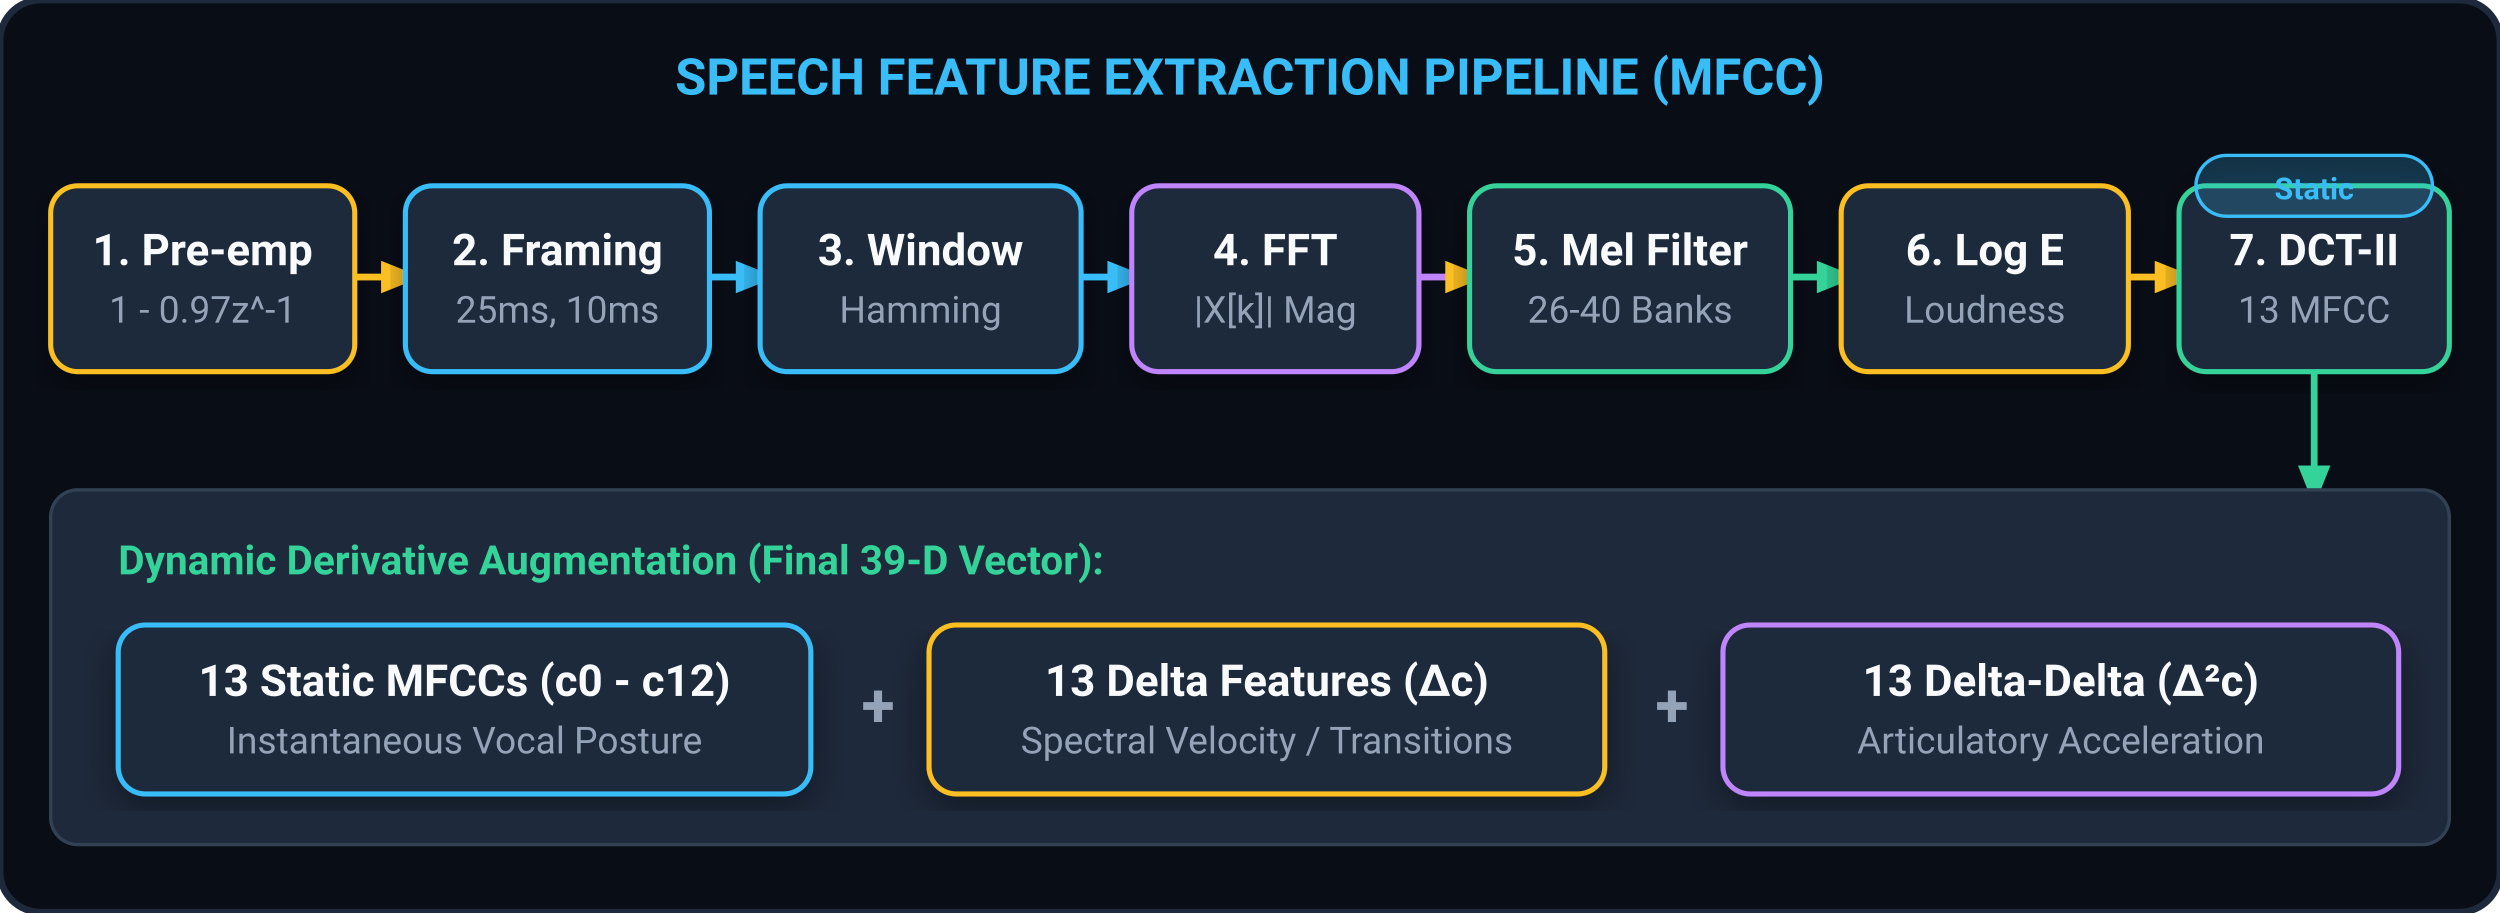
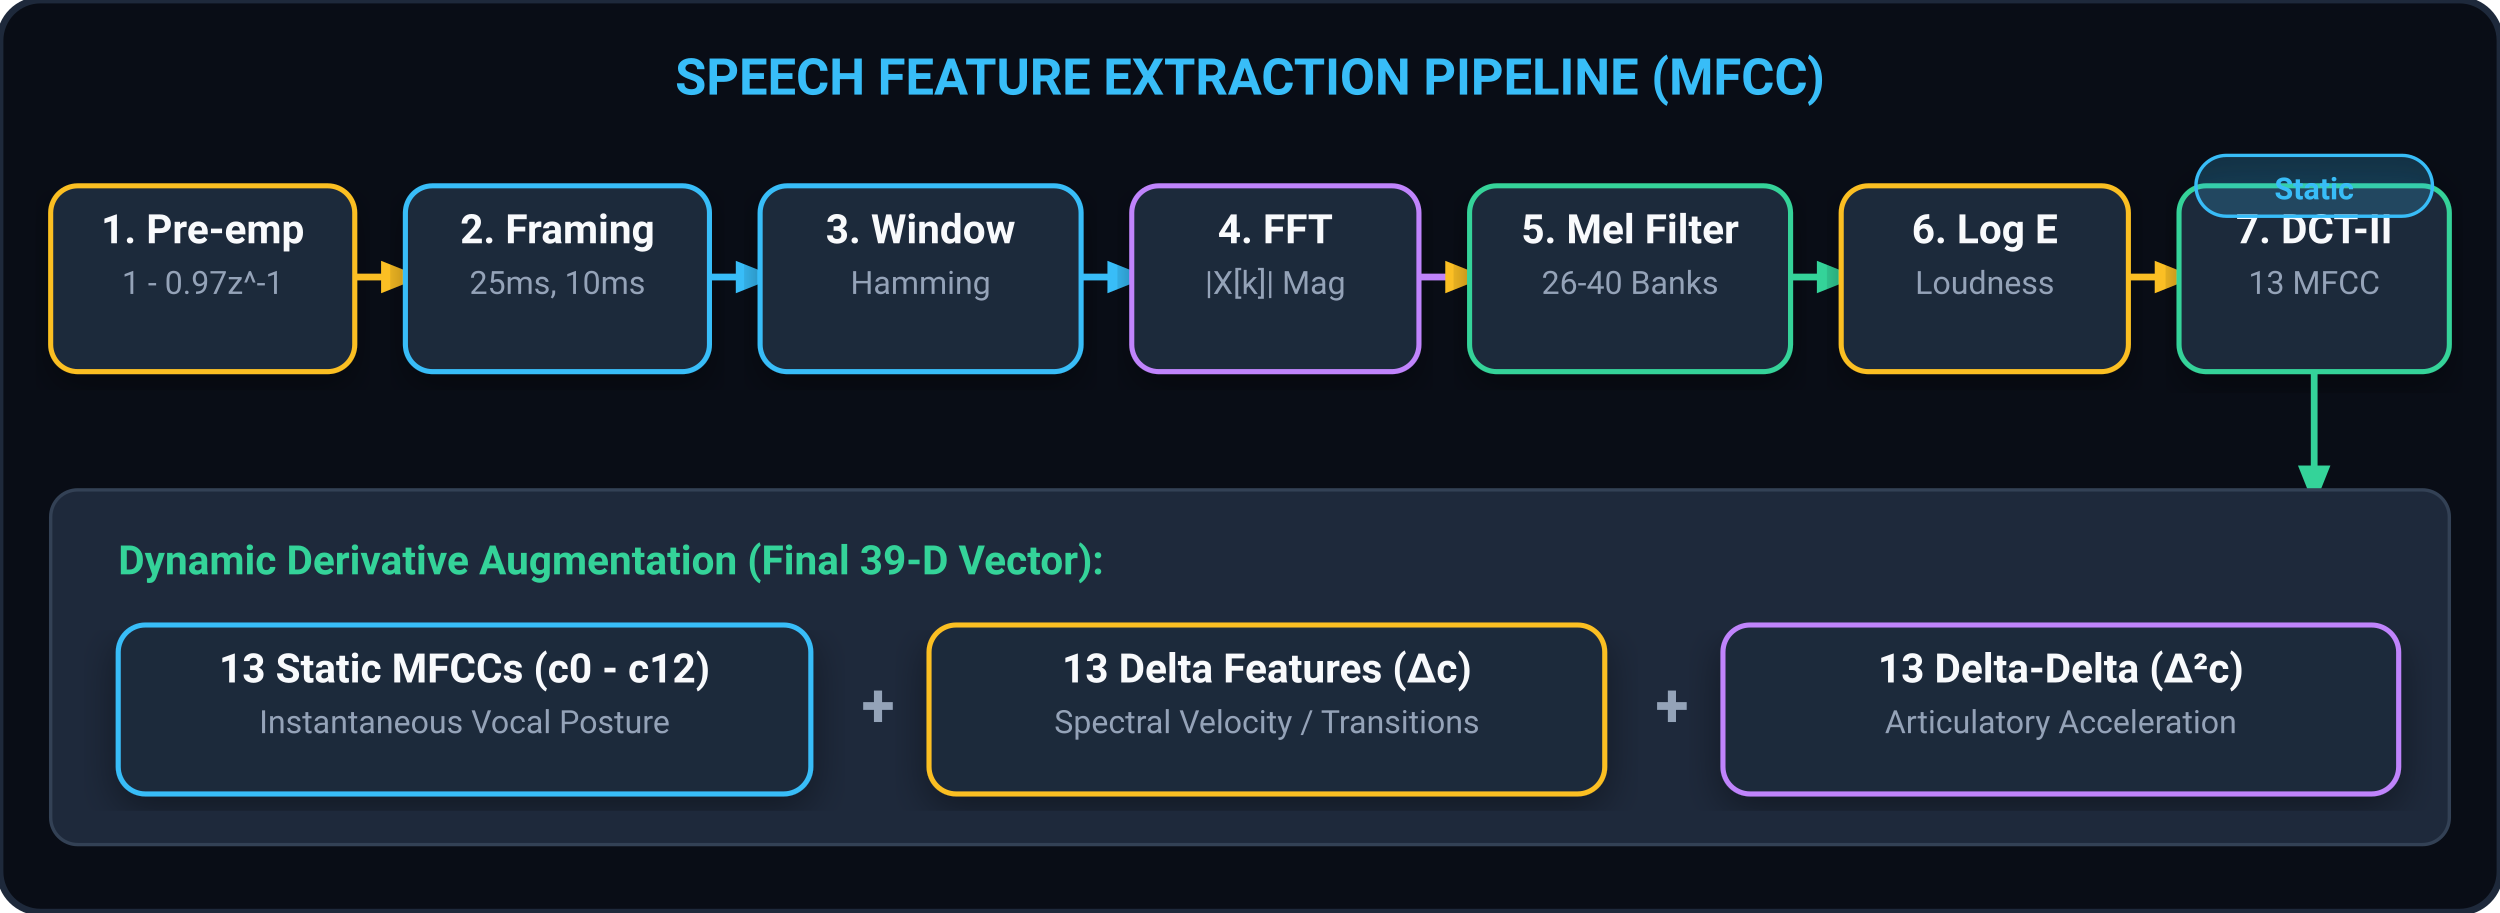
<svg xmlns="http://www.w3.org/2000/svg" viewBox="0 0 740 270" width="100%" height="270" style="max-width: 740px; height: auto; display: block; margin: 0 auto; font-family: -apple-system, BlinkMacSystemFont, 'Segoe UI', Roboto, Helvetica, Arial, sans-serif;">
  <defs>
    <linearGradient id="gradCard" x1="0%" y1="0%" x2="100%" y2="100%">
      <stop offset="0%" stop-color="#1e293b" />
      <stop offset="100%" stop-color="#0f172a" />
    </linearGradient>
    <linearGradient id="gradCyan" x1="0%" y1="0%" x2="100%" y2="100%">
      <stop offset="0%" stop-color="#38bdf8" />
      <stop offset="100%" stop-color="#0284c7" />
    </linearGradient>
    <linearGradient id="gradEmerald" x1="0%" y1="0%" x2="100%" y2="100%">
      <stop offset="0%" stop-color="#34d399" />
      <stop offset="100%" stop-color="#059669" />
    </linearGradient>
    <linearGradient id="gradAmber" x1="0%" y1="0%" x2="100%" y2="100%">
      <stop offset="0%" stop-color="#fbbf24" />
      <stop offset="100%" stop-color="#d97706" />
    </linearGradient>
    <linearGradient id="gradPurple" x1="0%" y1="0%" x2="100%" y2="100%">
      <stop offset="0%" stop-color="#c084fc" />
      <stop offset="100%" stop-color="#9333ea" />
    </linearGradient>
    <linearGradient id="gradRose" x1="0%" y1="0%" x2="100%" y2="100%">
      <stop offset="0%" stop-color="#fb7185" />
      <stop offset="100%" stop-color="#e11d48" />
    </linearGradient>
    <filter id="shadow" x="-5%" y="-5%" width="110%" height="115%">
      <feDropShadow dx="0" dy="4" stdDeviation="6" flood-color="#000000" flood-opacity="0.4" />
    </filter>
    <marker id="arrCyan" viewBox="0 0 10 10" refX="6" refY="5" markerWidth="6" markerHeight="6" orient="auto-start-reverse">
      <path d="M 0 1 L 10 5 L 0 9 z" fill="#38bdf8" />
    </marker>
    <marker id="arrEmerald" viewBox="0 0 10 10" refX="6" refY="5" markerWidth="6" markerHeight="6" orient="auto-start-reverse">
      <path d="M 0 1 L 10 5 L 0 9 z" fill="#34d399" />
    </marker>
    <marker id="arrAmber" viewBox="0 0 10 10" refX="6" refY="5" markerWidth="6" markerHeight="6" orient="auto-start-reverse">
      <path d="M 0 1 L 10 5 L 0 9 z" fill="#fbbf24" />
    </marker>
  </defs>
  <rect width="740" height="270" rx="12" fill="#090d16" stroke="#1e293b" stroke-width="2" />
  <text x="370" y="28" font-size="15" font-weight="bold" fill="#38bdf8" text-anchor="middle">SPEECH FEATURE EXTRACTION PIPELINE (MFCC)</text>
  <g filter="url(#shadow)">
    <rect x="15" y="55" width="90" height="55" rx="8" fill="#1e293b" stroke="#fbbf24" stroke-width="1.5" />
-     <text x="60.0" y="78.5" font-size="13" font-weight="bold" fill="#f8fafc" text-anchor="middle">1. Pre-emp</text>
-     <text x="60.0" y="95.5" font-size="11" fill="#94a3b8" text-anchor="middle">1 - 0.97z^-1</text>
+     <text x="60.0" y="72" font-size="12" font-weight="bold" fill="#f8fafc" text-anchor="middle">1. Pre-emp</text>
+     <text font-size="9.5" fill="#94a3b8" text-anchor="middle">
+       <tspan x="60.0" y="87">1 - 0.97z^-1</tspan>
+     </text>
  </g>
  <line x1="105" y1="82" x2="120" y2="82" stroke="#fbbf24" stroke-width="2" marker-end="url(#arrAmber)" />
  <g filter="url(#shadow)">
    <rect x="120" y="55" width="90" height="55" rx="8" fill="#1e293b" stroke="#38bdf8" stroke-width="1.5" />
-     <text x="165.0" y="78.5" font-size="13" font-weight="bold" fill="#f8fafc" text-anchor="middle">2. Framing</text>
-     <text x="165.0" y="95.5" font-size="11" fill="#94a3b8" text-anchor="middle">25ms, 10ms</text>
+     <text x="165.0" y="72" font-size="12" font-weight="bold" fill="#f8fafc" text-anchor="middle">2. Framing</text>
+     <text font-size="9.5" fill="#94a3b8" text-anchor="middle">
+       <tspan x="165.0" y="87">25ms, 10ms</tspan>
+     </text>
  </g>
  <line x1="210" y1="82" x2="225" y2="82" stroke="#38bdf8" stroke-width="2" marker-end="url(#arrCyan)" />
  <g filter="url(#shadow)">
    <rect x="225" y="55" width="95" height="55" rx="8" fill="#1e293b" stroke="#38bdf8" stroke-width="1.5" />
-     <text x="272.5" y="78.5" font-size="13" font-weight="bold" fill="#f8fafc" text-anchor="middle">3. Window</text>
-     <text x="272.5" y="95.5" font-size="11" fill="#94a3b8" text-anchor="middle">Hamming</text>
+     <text x="272.5" y="72" font-size="12" font-weight="bold" fill="#f8fafc" text-anchor="middle">3. Window</text>
+     <text font-size="9.5" fill="#94a3b8" text-anchor="middle">
+       <tspan x="272.5" y="87">Hamming</tspan>
+     </text>
  </g>
  <line x1="320" y1="82" x2="335" y2="82" stroke="#38bdf8" stroke-width="2" marker-end="url(#arrCyan)" />
  <g filter="url(#shadow)">
    <rect x="335" y="55" width="85" height="55" rx="8" fill="#1e293b" stroke="#c084fc" stroke-width="1.5" />
-     <text x="377.5" y="78.5" font-size="13" font-weight="bold" fill="#f8fafc" text-anchor="middle">4. FFT</text>
-     <text x="377.5" y="95.5" font-size="11" fill="#94a3b8" text-anchor="middle">|X[k]| Mag</text>
+     <text x="377.5" y="72" font-size="12" font-weight="bold" fill="#f8fafc" text-anchor="middle">4. FFT</text>
+     <text font-size="9.5" fill="#94a3b8" text-anchor="middle">
+       <tspan x="377.5" y="87">|X[k]| Mag</tspan>
+     </text>
  </g>
  <line x1="420" y1="82" x2="435" y2="82" stroke="#c084fc" stroke-width="2" marker-end="url(#arrAmber)" />
  <g filter="url(#shadow)">
    <rect x="435" y="55" width="95" height="55" rx="8" fill="#1e293b" stroke="#34d399" stroke-width="1.5" />
-     <text x="482.5" y="78.5" font-size="13" font-weight="bold" fill="#f8fafc" text-anchor="middle">5. Mel Filter</text>
-     <text x="482.5" y="95.5" font-size="11" fill="#94a3b8" text-anchor="middle">26-40 Banks</text>
+     <text x="482.5" y="72" font-size="12" font-weight="bold" fill="#f8fafc" text-anchor="middle">5. Mel Filter</text>
+     <text font-size="9.5" fill="#94a3b8" text-anchor="middle">
+       <tspan x="482.5" y="87">26-40 Banks</tspan>
+     </text>
  </g>
  <line x1="530" y1="82" x2="545" y2="82" stroke="#34d399" stroke-width="2" marker-end="url(#arrEmerald)" />
  <g filter="url(#shadow)">
    <rect x="545" y="55" width="85" height="55" rx="8" fill="#1e293b" stroke="#fbbf24" stroke-width="1.5" />
-     <text x="587.5" y="78.5" font-size="13" font-weight="bold" fill="#f8fafc" text-anchor="middle">6. Log E</text>
-     <text x="587.5" y="95.5" font-size="11" fill="#94a3b8" text-anchor="middle">Loudness</text>
+     <text x="587.5" y="72" font-size="12" font-weight="bold" fill="#f8fafc" text-anchor="middle">6. Log E</text>
+     <text font-size="9.5" fill="#94a3b8" text-anchor="middle">
+       <tspan x="587.5" y="87">Loudness</tspan>
+     </text>
  </g>
  <line x1="630" y1="82" x2="645" y2="82" stroke="#fbbf24" stroke-width="2" marker-end="url(#arrAmber)" />
  <g filter="url(#shadow)">
    <rect x="645" y="55" width="80" height="55" rx="8" fill="#1e293b" stroke="#34d399" stroke-width="1.5" />
-     <text x="685.0" y="78.5" font-size="13" font-weight="bold" fill="#f8fafc" text-anchor="middle">7. DCT-II</text>
-     <text x="685.0" y="95.5" font-size="11" fill="#94a3b8" text-anchor="middle">13 MFCC</text>
+     <text x="685.0" y="72" font-size="12" font-weight="bold" fill="#f8fafc" text-anchor="middle">7. DCT-II</text>
+     <text font-size="9.5" fill="#94a3b8" text-anchor="middle">
+       <tspan x="685.0" y="87">13 MFCC</tspan>
+     </text>
    <rect x="650" y="46" width="70" height="18" rx="9" fill="#38bdf8" fill-opacity="0.2" stroke="#38bdf8" stroke-width="1" />
    <text x="685" y="59" font-size="9" font-weight="bold" fill="#38bdf8" text-anchor="middle">Static</text>
  </g>
  <line x1="685" y1="110" x2="685" y2="145" stroke="#34d399" stroke-width="2" marker-end="url(#arrEmerald)" />
  <rect x="15" y="145" width="710" height="105" rx="8" fill="#1e293b" stroke="#334155" />
  <text x="35" y="170" font-size="12" font-weight="bold" fill="#34d399">Dynamic Derivative Augmentation (Final 39-D Vector):</text>
  <g filter="url(#shadow)">
    <rect x="35" y="185" width="205" height="50" rx="8" fill="#1e293b" stroke="#38bdf8" stroke-width="1.5" />
-     <text x="137.5" y="206.0" font-size="13" font-weight="bold" fill="#f8fafc" text-anchor="middle">13 Static MFCCs (c0 - c12)</text>
-     <text x="137.5" y="223.0" font-size="11" fill="#94a3b8" text-anchor="middle">Instantaneous Vocal Posture</text>
+     <text x="137.5" y="202" font-size="12" font-weight="bold" fill="#f8fafc" text-anchor="middle">13 Static MFCCs (c0 - c12)</text>
+     <text font-size="9.5" fill="#94a3b8" text-anchor="middle">
+       <tspan x="137.5" y="217">Instantaneous Vocal Posture</tspan>
+     </text>
  </g>
  <text x="255" y="215" font-size="18" fill="#94a3b8" font-weight="bold">+</text>
  <g filter="url(#shadow)">
    <rect x="275" y="185" width="200" height="50" rx="8" fill="#1e293b" stroke="#fbbf24" stroke-width="1.5" />
-     <text x="375.0" y="206.0" font-size="13" font-weight="bold" fill="#f8fafc" text-anchor="middle">13 Delta Features (Δc)</text>
-     <text x="375.0" y="223.0" font-size="11" fill="#94a3b8" text-anchor="middle">Spectral Velocity / Transitions</text>
+     <text x="375.0" y="202" font-size="12" font-weight="bold" fill="#f8fafc" text-anchor="middle">13 Delta Features (Δc)</text>
+     <text font-size="9.5" fill="#94a3b8" text-anchor="middle">
+       <tspan x="375.0" y="217">Spectral Velocity / Transitions</tspan>
+     </text>
  </g>
  <text x="490" y="215" font-size="18" fill="#94a3b8" font-weight="bold">+</text>
  <g filter="url(#shadow)">
    <rect x="510" y="185" width="200" height="50" rx="8" fill="#1e293b" stroke="#c084fc" stroke-width="1.5" />
-     <text x="610.0" y="206.0" font-size="13" font-weight="bold" fill="#f8fafc" text-anchor="middle">13 Delta-Delta (Δ²c)</text>
-     <text x="610.0" y="223.0" font-size="11" fill="#94a3b8" text-anchor="middle">Articulatory Acceleration</text>
+     <text x="610.0" y="202" font-size="12" font-weight="bold" fill="#f8fafc" text-anchor="middle">13 Delta-Delta (Δ²c)</text>
+     <text font-size="9.5" fill="#94a3b8" text-anchor="middle">
+       <tspan x="610.0" y="217">Articulatory Acceleration</tspan>
+     </text>
  </g>
</svg>
